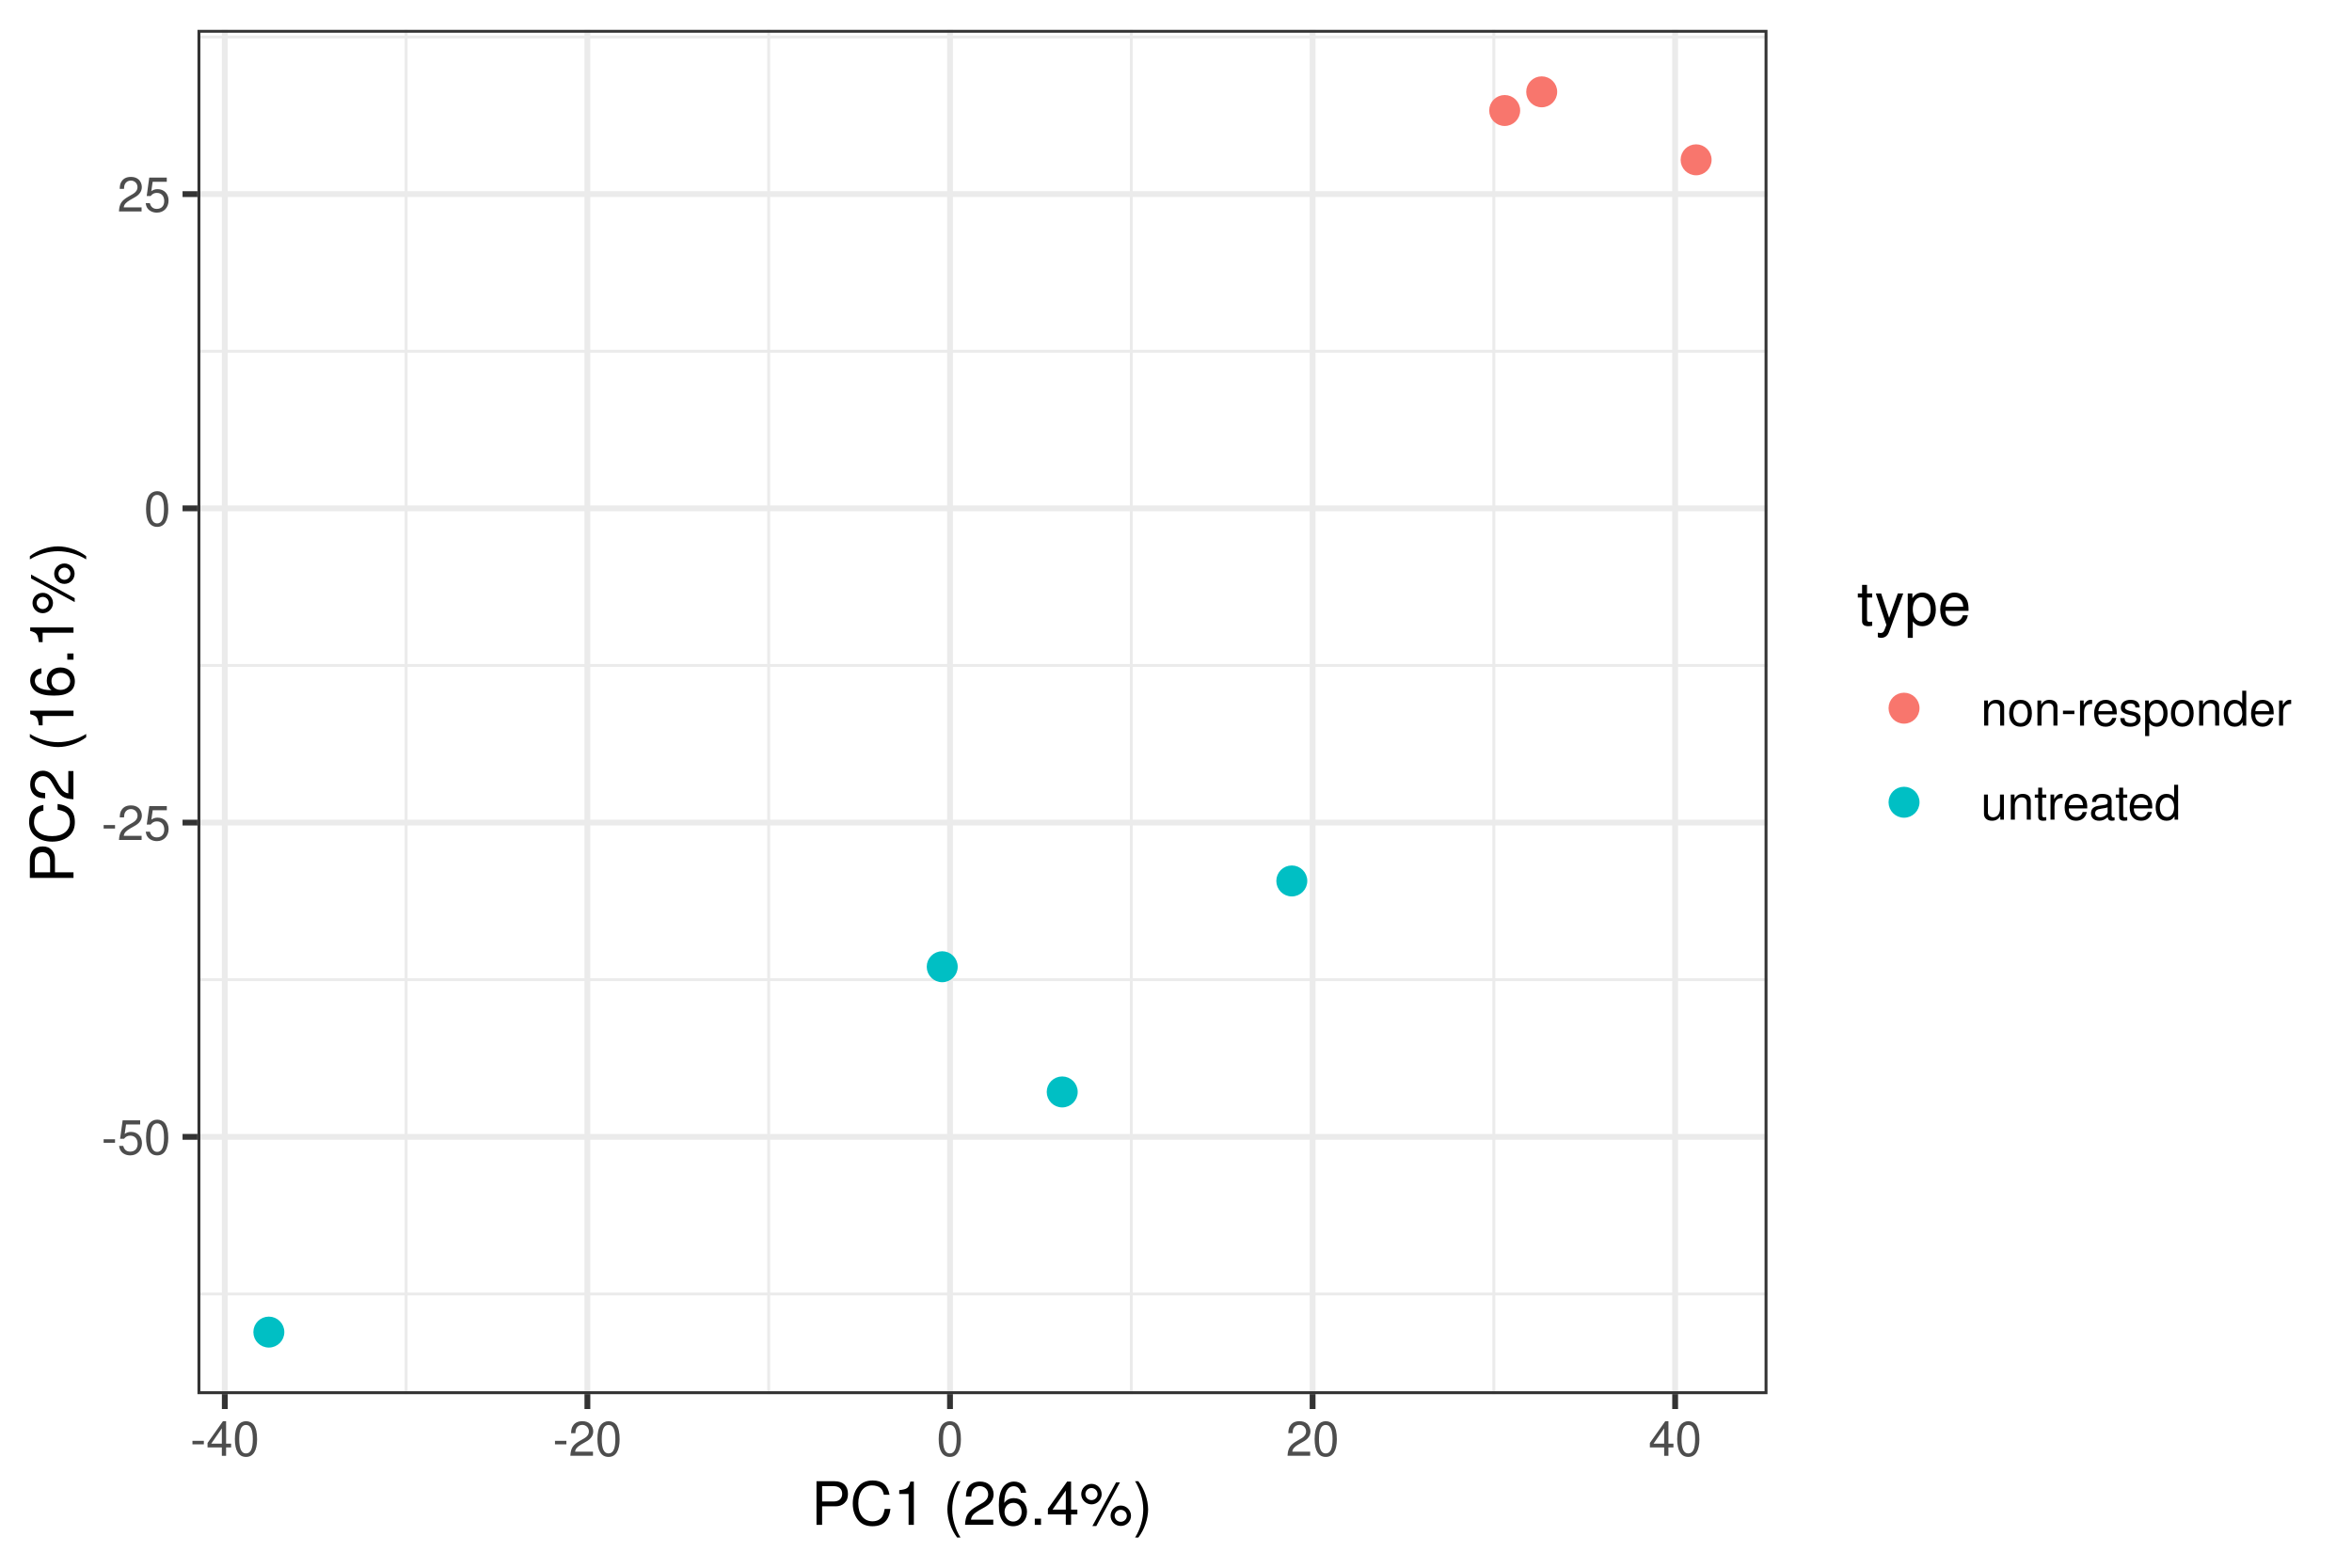
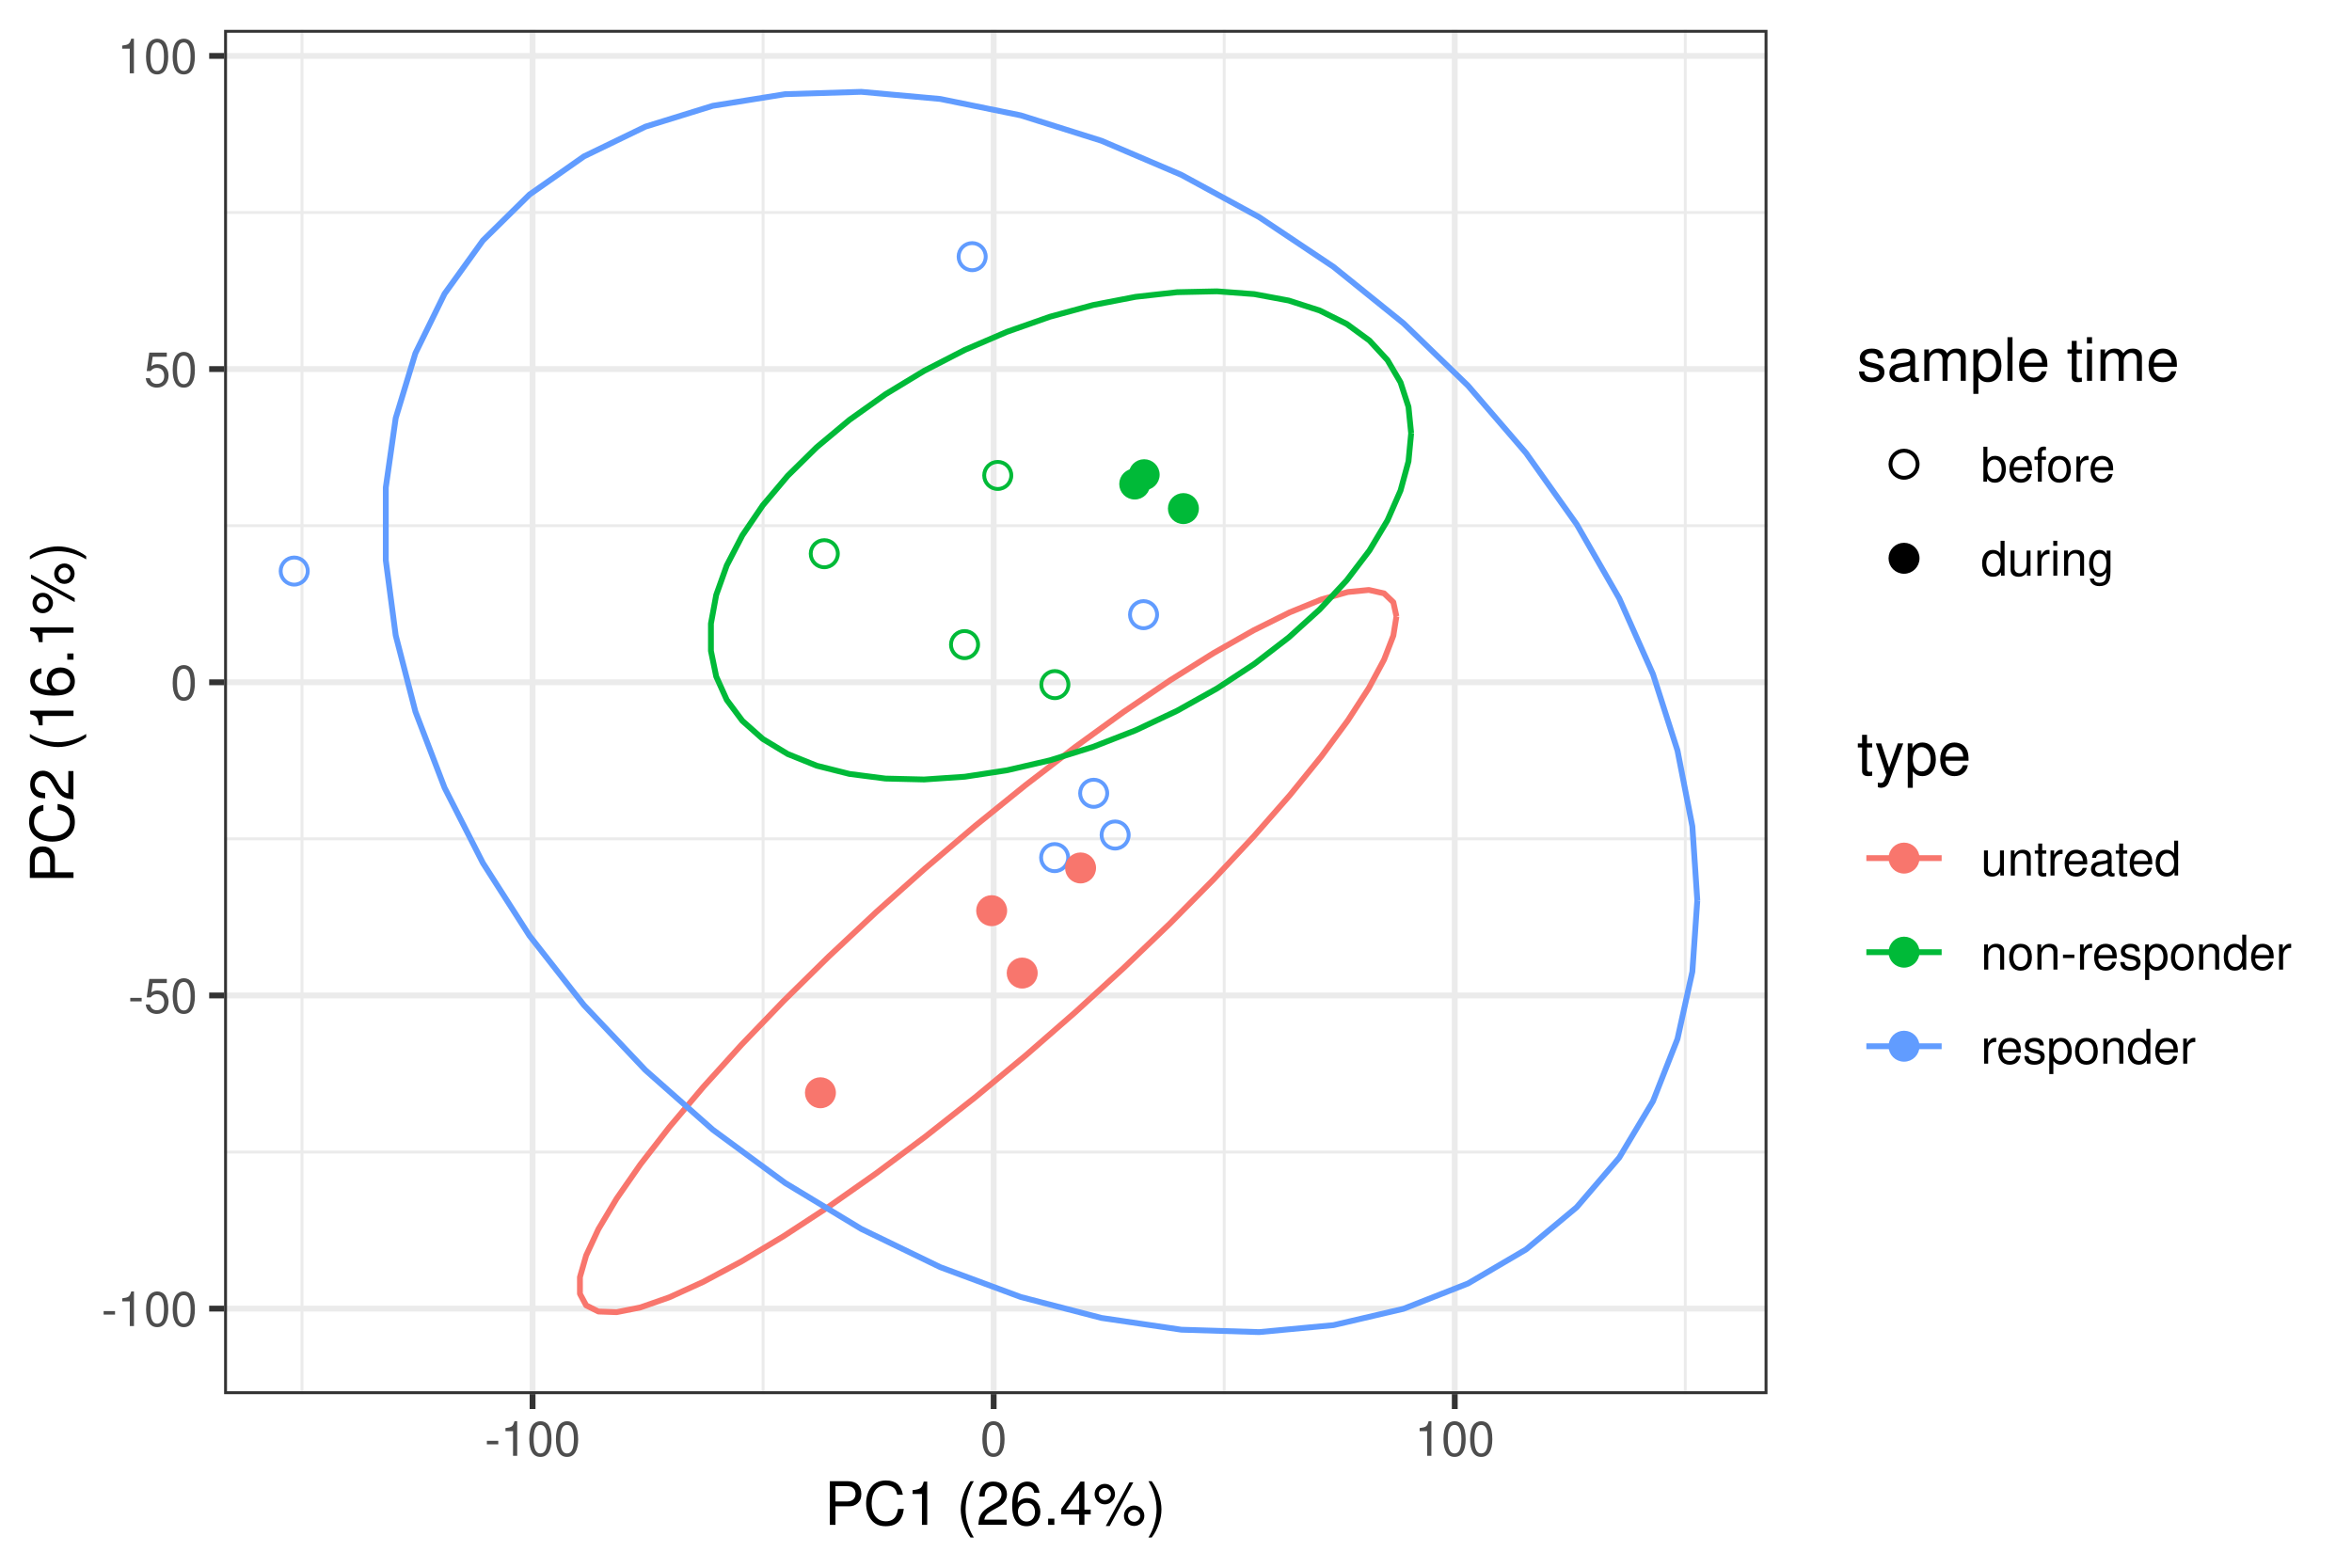
<svg xmlns="http://www.w3.org/2000/svg" viewBox="0 0 432.00 288.00">
  <defs>
    <style type="text/css">
    line, polyline, polygon, path, rect, circle {
      fill: none;
      stroke: #000000;
      stroke-linecap: round;
      stroke-linejoin: round;
      stroke-miterlimit: 10.00;
    }
  </style>
  </defs>
  <rect width="100%" height="100%" style="stroke: none; fill: #FFFFFF;" />
  <rect x="0" y="0.00" width="432.00" height="288.00" style="stroke-width: 1.07; stroke: #FFFFFF; fill: #FFFFFF;" />
  <defs>
-     <clipPath id="cpMzYuMjd8MzI0LjY0fDI1Ni4xMXw1LjQ4">
-       <rect x="36.27" y="5.48" width="288.37" height="250.64" />
+     <clipPath id="cpNDEuMTZ8MzI0LjY0fDI1Ni4xMXw1LjQ4">
+       <rect x="41.16" y="5.48" width="283.48" height="250.64" />
    </clipPath>
  </defs>
-   <rect x="36.27" y="5.48" width="288.37" height="250.64" style="stroke-width: 1.07; stroke: none; fill: #FFFFFF;" clip-path="url(#cpMzYuMjd8MzI0LjY0fDI1Ni4xMXw1LjQ4)" />
-   <polyline points="36.27,237.71 324.64,237.71 " style="stroke-width: 0.53; stroke: #EBEBEB; stroke-linecap: butt;" clip-path="url(#cpMzYuMjd8MzI0LjY0fDI1Ni4xMXw1LjQ4)" />
-   <polyline points="36.27,179.98 324.64,179.98 " style="stroke-width: 0.53; stroke: #EBEBEB; stroke-linecap: butt;" clip-path="url(#cpMzYuMjd8MzI0LjY0fDI1Ni4xMXw1LjQ4)" />
-   <polyline points="36.27,122.25 324.64,122.25 " style="stroke-width: 0.53; stroke: #EBEBEB; stroke-linecap: butt;" clip-path="url(#cpMzYuMjd8MzI0LjY0fDI1Ni4xMXw1LjQ4)" />
-   <polyline points="36.27,64.52 324.64,64.52 " style="stroke-width: 0.53; stroke: #EBEBEB; stroke-linecap: butt;" clip-path="url(#cpMzYuMjd8MzI0LjY0fDI1Ni4xMXw1LjQ4)" />
-   <polyline points="36.27,6.80 324.64,6.80 " style="stroke-width: 0.53; stroke: #EBEBEB; stroke-linecap: butt;" clip-path="url(#cpMzYuMjd8MzI0LjY0fDI1Ni4xMXw1LjQ4)" />
-   <polyline points="74.59,256.11 74.59,5.48 " style="stroke-width: 0.53; stroke: #EBEBEB; stroke-linecap: butt;" clip-path="url(#cpMzYuMjd8MzI0LjY0fDI1Ni4xMXw1LjQ4)" />
-   <polyline points="141.19,256.11 141.19,5.48 " style="stroke-width: 0.53; stroke: #EBEBEB; stroke-linecap: butt;" clip-path="url(#cpMzYuMjd8MzI0LjY0fDI1Ni4xMXw1LjQ4)" />
-   <polyline points="207.79,256.11 207.79,5.48 " style="stroke-width: 0.53; stroke: #EBEBEB; stroke-linecap: butt;" clip-path="url(#cpMzYuMjd8MzI0LjY0fDI1Ni4xMXw1LjQ4)" />
-   <polyline points="274.38,256.11 274.38,5.48 " style="stroke-width: 0.53; stroke: #EBEBEB; stroke-linecap: butt;" clip-path="url(#cpMzYuMjd8MzI0LjY0fDI1Ni4xMXw1LjQ4)" />
-   <polyline points="36.27,208.85 324.64,208.85 " style="stroke-width: 1.07; stroke: #EBEBEB; stroke-linecap: butt;" clip-path="url(#cpMzYuMjd8MzI0LjY0fDI1Ni4xMXw1LjQ4)" />
-   <polyline points="36.27,151.12 324.64,151.12 " style="stroke-width: 1.07; stroke: #EBEBEB; stroke-linecap: butt;" clip-path="url(#cpMzYuMjd8MzI0LjY0fDI1Ni4xMXw1LjQ4)" />
-   <polyline points="36.27,93.39 324.64,93.39 " style="stroke-width: 1.07; stroke: #EBEBEB; stroke-linecap: butt;" clip-path="url(#cpMzYuMjd8MzI0LjY0fDI1Ni4xMXw1LjQ4)" />
-   <polyline points="36.27,35.66 324.64,35.66 " style="stroke-width: 1.07; stroke: #EBEBEB; stroke-linecap: butt;" clip-path="url(#cpMzYuMjd8MzI0LjY0fDI1Ni4xMXw1LjQ4)" />
-   <polyline points="41.29,256.11 41.29,5.48 " style="stroke-width: 1.07; stroke: #EBEBEB; stroke-linecap: butt;" clip-path="url(#cpMzYuMjd8MzI0LjY0fDI1Ni4xMXw1LjQ4)" />
-   <polyline points="107.89,256.11 107.89,5.48 " style="stroke-width: 1.07; stroke: #EBEBEB; stroke-linecap: butt;" clip-path="url(#cpMzYuMjd8MzI0LjY0fDI1Ni4xMXw1LjQ4)" />
-   <polyline points="174.49,256.11 174.49,5.48 " style="stroke-width: 1.07; stroke: #EBEBEB; stroke-linecap: butt;" clip-path="url(#cpMzYuMjd8MzI0LjY0fDI1Ni4xMXw1LjQ4)" />
-   <polyline points="241.09,256.11 241.09,5.48 " style="stroke-width: 1.07; stroke: #EBEBEB; stroke-linecap: butt;" clip-path="url(#cpMzYuMjd8MzI0LjY0fDI1Ni4xMXw1LjQ4)" />
-   <polyline points="307.68,256.11 307.68,5.48 " style="stroke-width: 1.07; stroke: #EBEBEB; stroke-linecap: butt;" clip-path="url(#cpMzYuMjd8MzI0LjY0fDI1Ni4xMXw1LjQ4)" />
-   <circle cx="311.53" cy="29.36" r="2.49" style="stroke-width: 0.71; stroke: #F8766D; fill: #F8766D;" clip-path="url(#cpMzYuMjd8MzI0LjY0fDI1Ni4xMXw1LjQ4)" />
-   <circle cx="195.10" cy="200.60" r="2.49" style="stroke-width: 0.71; stroke: #00BFC4; fill: #00BFC4;" clip-path="url(#cpMzYuMjd8MzI0LjY0fDI1Ni4xMXw1LjQ4)" />
-   <circle cx="237.27" cy="161.84" r="2.49" style="stroke-width: 0.71; stroke: #00BFC4; fill: #00BFC4;" clip-path="url(#cpMzYuMjd8MzI0LjY0fDI1Ni4xMXw1LjQ4)" />
-   <circle cx="283.17" cy="16.87" r="2.49" style="stroke-width: 0.71; stroke: #F8766D; fill: #F8766D;" clip-path="url(#cpMzYuMjd8MzI0LjY0fDI1Ni4xMXw1LjQ4)" />
-   <circle cx="276.37" cy="20.30" r="2.49" style="stroke-width: 0.71; stroke: #F8766D; fill: #F8766D;" clip-path="url(#cpMzYuMjd8MzI0LjY0fDI1Ni4xMXw1LjQ4)" />
-   <circle cx="173.06" cy="177.60" r="2.49" style="stroke-width: 0.71; stroke: #00BFC4; fill: #00BFC4;" clip-path="url(#cpMzYuMjd8MzI0LjY0fDI1Ni4xMXw1LjQ4)" />
-   <circle cx="49.38" cy="244.72" r="2.49" style="stroke-width: 0.71; stroke: #00BFC4; fill: #00BFC4;" clip-path="url(#cpMzYuMjd8MzI0LjY0fDI1Ni4xMXw1LjQ4)" />
-   <rect x="36.27" y="5.48" width="288.37" height="250.64" style="stroke-width: 1.07; stroke: #333333;" clip-path="url(#cpMzYuMjd8MzI0LjY0fDI1Ni4xMXw1LjQ4)" />
+   <rect x="41.16" y="5.48" width="283.48" height="250.64" style="stroke-width: 1.07; stroke: none; fill: #FFFFFF;" clip-path="url(#cpNDEuMTZ8MzI0LjY0fDI1Ni4xMXw1LjQ4)" />
+   <polyline points="41.16,211.64 324.64,211.64 " style="stroke-width: 0.53; stroke: #EBEBEB; stroke-linecap: butt;" clip-path="url(#cpNDEuMTZ8MzI0LjY0fDI1Ni4xMXw1LjQ4)" />
+   <polyline points="41.16,154.10 324.64,154.10 " style="stroke-width: 0.53; stroke: #EBEBEB; stroke-linecap: butt;" clip-path="url(#cpNDEuMTZ8MzI0LjY0fDI1Ni4xMXw1LjQ4)" />
+   <polyline points="41.16,96.57 324.64,96.57 " style="stroke-width: 0.53; stroke: #EBEBEB; stroke-linecap: butt;" clip-path="url(#cpNDEuMTZ8MzI0LjY0fDI1Ni4xMXw1LjQ4)" />
+   <polyline points="41.16,39.04 324.64,39.04 " style="stroke-width: 0.53; stroke: #EBEBEB; stroke-linecap: butt;" clip-path="url(#cpNDEuMTZ8MzI0LjY0fDI1Ni4xMXw1LjQ4)" />
+   <polyline points="55.47,256.11 55.47,5.48 " style="stroke-width: 0.53; stroke: #EBEBEB; stroke-linecap: butt;" clip-path="url(#cpNDEuMTZ8MzI0LjY0fDI1Ni4xMXw1LjQ4)" />
+   <polyline points="140.16,256.11 140.16,5.48 " style="stroke-width: 0.53; stroke: #EBEBEB; stroke-linecap: butt;" clip-path="url(#cpNDEuMTZ8MzI0LjY0fDI1Ni4xMXw1LjQ4)" />
+   <polyline points="224.85,256.11 224.85,5.48 " style="stroke-width: 0.53; stroke: #EBEBEB; stroke-linecap: butt;" clip-path="url(#cpNDEuMTZ8MzI0LjY0fDI1Ni4xMXw1LjQ4)" />
+   <polyline points="309.54,256.11 309.54,5.48 " style="stroke-width: 0.53; stroke: #EBEBEB; stroke-linecap: butt;" clip-path="url(#cpNDEuMTZ8MzI0LjY0fDI1Ni4xMXw1LjQ4)" />
+   <polyline points="41.16,240.41 324.64,240.41 " style="stroke-width: 1.07; stroke: #EBEBEB; stroke-linecap: butt;" clip-path="url(#cpNDEuMTZ8MzI0LjY0fDI1Ni4xMXw1LjQ4)" />
+   <polyline points="41.16,182.87 324.64,182.87 " style="stroke-width: 1.07; stroke: #EBEBEB; stroke-linecap: butt;" clip-path="url(#cpNDEuMTZ8MzI0LjY0fDI1Ni4xMXw1LjQ4)" />
+   <polyline points="41.16,125.34 324.64,125.34 " style="stroke-width: 1.07; stroke: #EBEBEB; stroke-linecap: butt;" clip-path="url(#cpNDEuMTZ8MzI0LjY0fDI1Ni4xMXw1LjQ4)" />
+   <polyline points="41.16,67.80 324.64,67.80 " style="stroke-width: 1.07; stroke: #EBEBEB; stroke-linecap: butt;" clip-path="url(#cpNDEuMTZ8MzI0LjY0fDI1Ni4xMXw1LjQ4)" />
+   <polyline points="41.16,10.27 324.64,10.27 " style="stroke-width: 1.07; stroke: #EBEBEB; stroke-linecap: butt;" clip-path="url(#cpNDEuMTZ8MzI0LjY0fDI1Ni4xMXw1LjQ4)" />
+   <polyline points="97.82,256.11 97.82,5.48 " style="stroke-width: 1.07; stroke: #EBEBEB; stroke-linecap: butt;" clip-path="url(#cpNDEuMTZ8MzI0LjY0fDI1Ni4xMXw1LjQ4)" />
+   <polyline points="182.51,256.11 182.51,5.48 " style="stroke-width: 1.07; stroke: #EBEBEB; stroke-linecap: butt;" clip-path="url(#cpNDEuMTZ8MzI0LjY0fDI1Ni4xMXw1LjQ4)" />
+   <polyline points="267.20,256.11 267.20,5.48 " style="stroke-width: 1.07; stroke: #EBEBEB; stroke-linecap: butt;" clip-path="url(#cpNDEuMTZ8MzI0LjY0fDI1Ni4xMXw1LjQ4)" />
+   <circle cx="177.16" cy="118.42" r="2.49" style="stroke-width: 0.71; stroke: #00BA38;" clip-path="url(#cpNDEuMTZ8MzI0LjY0fDI1Ni4xMXw1LjQ4)" />
+   <circle cx="193.75" cy="125.77" r="2.49" style="stroke-width: 0.71; stroke: #00BA38;" clip-path="url(#cpNDEuMTZ8MzI0LjY0fDI1Ni4xMXw1LjQ4)" />
+   <circle cx="183.26" cy="87.34" r="2.49" style="stroke-width: 0.71; stroke: #00BA38;" clip-path="url(#cpNDEuMTZ8MzI0LjY0fDI1Ni4xMXw1LjQ4)" />
+   <circle cx="217.36" cy="93.43" r="2.49" style="stroke-width: 0.71; stroke: #00BA38; fill: #00BA38;" clip-path="url(#cpNDEuMTZ8MzI0LjY0fDI1Ni4xMXw1LjQ4)" />
+   <circle cx="193.71" cy="157.55" r="2.49" style="stroke-width: 0.71; stroke: #619CFF;" clip-path="url(#cpNDEuMTZ8MzI0LjY0fDI1Ni4xMXw1LjQ4)" />
+   <circle cx="178.56" cy="47.15" r="2.49" style="stroke-width: 0.71; stroke: #619CFF;" clip-path="url(#cpNDEuMTZ8MzI0LjY0fDI1Ni4xMXw1LjQ4)" />
+   <circle cx="204.82" cy="153.40" r="2.49" style="stroke-width: 0.71; stroke: #619CFF;" clip-path="url(#cpNDEuMTZ8MzI0LjY0fDI1Ni4xMXw1LjQ4)" />
+   <circle cx="210.04" cy="112.92" r="2.49" style="stroke-width: 0.71; stroke: #619CFF;" clip-path="url(#cpNDEuMTZ8MzI0LjY0fDI1Ni4xMXw1LjQ4)" />
+   <circle cx="187.75" cy="178.76" r="2.49" style="stroke-width: 0.71; stroke: #F8766D; fill: #F8766D;" clip-path="url(#cpNDEuMTZ8MzI0LjY0fDI1Ni4xMXw1LjQ4)" />
+   <circle cx="198.47" cy="159.45" r="2.49" style="stroke-width: 0.71; stroke: #F8766D; fill: #F8766D;" clip-path="url(#cpNDEuMTZ8MzI0LjY0fDI1Ni4xMXw1LjQ4)" />
+   <circle cx="200.88" cy="145.73" r="2.49" style="stroke-width: 0.71; stroke: #619CFF;" clip-path="url(#cpNDEuMTZ8MzI0LjY0fDI1Ni4xMXw1LjQ4)" />
+   <circle cx="54.04" cy="104.91" r="2.49" style="stroke-width: 0.71; stroke: #619CFF;" clip-path="url(#cpNDEuMTZ8MzI0LjY0fDI1Ni4xMXw1LjQ4)" />
+   <circle cx="151.40" cy="101.72" r="2.49" style="stroke-width: 0.71; stroke: #00BA38;" clip-path="url(#cpNDEuMTZ8MzI0LjY0fDI1Ni4xMXw1LjQ4)" />
+   <circle cx="210.15" cy="87.21" r="2.49" style="stroke-width: 0.71; stroke: #00BA38; fill: #00BA38;" clip-path="url(#cpNDEuMTZ8MzI0LjY0fDI1Ni4xMXw1LjQ4)" />
+   <circle cx="208.42" cy="88.92" r="2.49" style="stroke-width: 0.71; stroke: #00BA38; fill: #00BA38;" clip-path="url(#cpNDEuMTZ8MzI0LjY0fDI1Ni4xMXw1LjQ4)" />
+   <circle cx="182.14" cy="167.30" r="2.49" style="stroke-width: 0.71; stroke: #F8766D; fill: #F8766D;" clip-path="url(#cpNDEuMTZ8MzI0LjY0fDI1Ni4xMXw1LjQ4)" />
+   <circle cx="150.69" cy="200.75" r="2.49" style="stroke-width: 0.71; stroke: #F8766D; fill: #F8766D;" clip-path="url(#cpNDEuMTZ8MzI0LjY0fDI1Ni4xMXw1LjQ4)" />
+   <polyline points="256.49,113.24 255.92,110.64 254.22,109.01 251.42,108.38 247.56,108.76 242.69,110.13 236.90,112.49 230.27,115.79 222.89,119.98 214.89,125.00 206.38,130.78 197.49,137.23 188.36,144.24 179.12,151.71 169.92,159.54 160.89,167.60 152.18,175.76 143.91,183.91 136.20,191.92 129.19,199.67 122.96,207.04 117.62,213.92 113.25,220.21 109.91,225.81 107.66,230.64 106.52,234.62 106.52,237.69 107.66,239.81 109.91,240.94 113.25,241.06 117.62,240.19 122.96,238.32 129.19,235.48 136.20,231.73 143.91,227.11 152.18,221.70 160.89,215.58 169.92,208.84 179.12,201.58 188.36,193.92 197.49,185.96 206.38,177.83 214.89,169.66 222.89,161.57 230.27,153.67 236.90,146.10 242.69,138.96 247.56,132.36 251.42,126.40 254.22,121.18 255.92,116.77 256.49,113.24 " style="stroke-width: 1.07; stroke: #F8766D; stroke-linecap: butt;" clip-path="url(#cpNDEuMTZ8MzI0LjY0fDI1Ni4xMXw1LjQ4)" />
+   <polyline points="259.19,79.61 258.70,74.74 257.24,70.24 254.84,66.15 251.53,62.56 247.36,59.51 242.39,57.04 236.70,55.21 230.37,54.03 223.51,53.52 216.21,53.68 208.59,54.53 200.76,56.04 192.84,58.19 184.95,60.96 177.21,64.28 169.73,68.13 162.64,72.43 156.03,77.13 150.02,82.15 144.68,87.41 140.10,92.84 136.35,98.35 133.49,103.87 131.55,109.30 130.58,114.56 130.58,119.58 131.55,124.28 133.49,128.58 136.35,132.42 140.10,135.75 144.68,138.52 150.02,140.67 156.03,142.18 162.64,143.03 169.73,143.20 177.21,142.69 184.95,141.51 192.84,139.68 200.76,137.21 208.59,134.16 216.21,130.57 223.51,126.49 230.37,121.98 236.70,117.11 242.39,111.96 247.36,106.61 251.53,101.13 254.84,95.60 257.24,90.12 258.70,84.76 259.19,79.61 " style="stroke-width: 1.07; stroke: #00BA38; stroke-linecap: butt;" clip-path="url(#cpNDEuMTZ8MzI0LjY0fDI1Ni4xMXw1LjQ4)" />
+   <polyline points="311.75,165.41 310.84,151.81 308.11,137.88 303.61,123.85 297.41,109.92 289.59,96.31 280.29,83.22 269.63,70.85 257.78,59.39 244.93,49.02 231.26,39.88 216.98,32.12 202.31,25.86 187.48,21.19 172.70,18.18 158.20,16.87 144.20,17.30 130.91,19.44 118.54,23.27 107.26,28.73 97.26,35.74 88.69,44.19 81.66,53.96 76.30,64.89 72.68,76.81 70.86,89.56 70.86,102.93 72.68,116.72 76.30,130.73 81.66,144.73 88.69,158.53 97.26,171.91 107.26,184.66 118.54,196.59 130.91,207.53 144.20,217.31 158.20,225.77 172.70,232.79 187.48,238.27 202.31,242.12 216.98,244.28 231.26,244.72 244.93,243.44 257.78,240.44 269.63,235.79 280.29,229.54 289.59,221.79 297.41,212.67 303.61,202.30 308.11,190.86 310.84,178.50 311.75,165.41 " style="stroke-width: 1.07; stroke: #619CFF; stroke-linecap: butt;" clip-path="url(#cpNDEuMTZ8MzI0LjY0fDI1Ni4xMXw1LjQ4)" />
+   <rect x="41.16" y="5.48" width="283.48" height="250.64" style="stroke-width: 1.07; stroke: #333333;" clip-path="url(#cpNDEuMTZ8MzI0LjY0fDI1Ni4xMXw1LjQ4)" />
  <defs>
    <clipPath id="cpMC4wMHw0MzIuMDB8Mjg4LjAwfDAuMDA=">
      <rect x="0.00" y="0.00" width="432.00" height="288.00" />
    </clipPath>
  </defs>
  <g clip-path="url(#cpMC4wMHw0MzIuMDB8Mjg4LjAwfDAuMDA=)">
-     <text x="18.63" y="212.05" style="font-size: 8.80px; fill: #4D4D4D; font-family: Nimbus Sans L;" textLength="12.71px" lengthAdjust="spacingAndGlyphs">-50</text>
+     <text x="18.63" y="243.61" style="font-size: 8.80px; fill: #4D4D4D; font-family: Nimbus Sans L;" textLength="17.60px" lengthAdjust="spacingAndGlyphs">-100</text>
  </g>
  <g clip-path="url(#cpMC4wMHw0MzIuMDB8Mjg4LjAwfDAuMDA=)">
-     <text x="18.63" y="154.32" style="font-size: 8.80px; fill: #4D4D4D; font-family: Nimbus Sans L;" textLength="12.71px" lengthAdjust="spacingAndGlyphs">-25</text>
+     <text x="23.52" y="186.07" style="font-size: 8.80px; fill: #4D4D4D; font-family: Nimbus Sans L;" textLength="12.71px" lengthAdjust="spacingAndGlyphs">-50</text>
  </g>
  <g clip-path="url(#cpMC4wMHw0MzIuMDB8Mjg4LjAwfDAuMDA=)">
-     <text x="26.45" y="96.59" style="font-size: 8.80px; fill: #4D4D4D; font-family: Nimbus Sans L;" textLength="4.89px" lengthAdjust="spacingAndGlyphs">0</text>
+     <text x="31.34" y="128.54" style="font-size: 8.80px; fill: #4D4D4D; font-family: Nimbus Sans L;" textLength="4.89px" lengthAdjust="spacingAndGlyphs">0</text>
  </g>
  <g clip-path="url(#cpMC4wMHw0MzIuMDB8Mjg4LjAwfDAuMDA=)">
-     <text x="21.55" y="38.86" style="font-size: 8.80px; fill: #4D4D4D; font-family: Nimbus Sans L;" textLength="9.78px" lengthAdjust="spacingAndGlyphs">25</text>
-   </g>
-   <polyline points="33.53,208.85 36.27,208.85 " style="stroke-width: 1.07; stroke: #333333; stroke-linecap: butt;" clip-path="url(#cpMC4wMHw0MzIuMDB8Mjg4LjAwfDAuMDA=)" />
-   <polyline points="33.53,151.12 36.27,151.12 " style="stroke-width: 1.07; stroke: #333333; stroke-linecap: butt;" clip-path="url(#cpMC4wMHw0MzIuMDB8Mjg4LjAwfDAuMDA=)" />
-   <polyline points="33.53,93.39 36.27,93.39 " style="stroke-width: 1.07; stroke: #333333; stroke-linecap: butt;" clip-path="url(#cpMC4wMHw0MzIuMDB8Mjg4LjAwfDAuMDA=)" />
-   <polyline points="33.53,35.66 36.27,35.66 " style="stroke-width: 1.07; stroke: #333333; stroke-linecap: butt;" clip-path="url(#cpMC4wMHw0MzIuMDB8Mjg4LjAwfDAuMDA=)" />
-   <polyline points="41.29,258.85 41.29,256.11 " style="stroke-width: 1.07; stroke: #333333; stroke-linecap: butt;" clip-path="url(#cpMC4wMHw0MzIuMDB8Mjg4LjAwfDAuMDA=)" />
-   <polyline points="107.89,258.85 107.89,256.11 " style="stroke-width: 1.07; stroke: #333333; stroke-linecap: butt;" clip-path="url(#cpMC4wMHw0MzIuMDB8Mjg4LjAwfDAuMDA=)" />
-   <polyline points="174.49,258.85 174.49,256.11 " style="stroke-width: 1.07; stroke: #333333; stroke-linecap: butt;" clip-path="url(#cpMC4wMHw0MzIuMDB8Mjg4LjAwfDAuMDA=)" />
-   <polyline points="241.09,258.85 241.09,256.11 " style="stroke-width: 1.07; stroke: #333333; stroke-linecap: butt;" clip-path="url(#cpMC4wMHw0MzIuMDB8Mjg4LjAwfDAuMDA=)" />
-   <polyline points="307.68,258.85 307.68,256.11 " style="stroke-width: 1.07; stroke: #333333; stroke-linecap: butt;" clip-path="url(#cpMC4wMHw0MzIuMDB8Mjg4LjAwfDAuMDA=)" />
-   <g clip-path="url(#cpMC4wMHw0MzIuMDB8Mjg4LjAwfDAuMDA=)">
-     <text x="34.94" y="267.45" style="font-size: 8.80px; fill: #4D4D4D; font-family: Nimbus Sans L;" textLength="12.71px" lengthAdjust="spacingAndGlyphs">-40</text>
+     <text x="26.45" y="71.01" style="font-size: 8.80px; fill: #4D4D4D; font-family: Nimbus Sans L;" textLength="9.78px" lengthAdjust="spacingAndGlyphs">50</text>
  </g>
  <g clip-path="url(#cpMC4wMHw0MzIuMDB8Mjg4LjAwfDAuMDA=)">
-     <text x="101.53" y="267.45" style="font-size: 8.80px; fill: #4D4D4D; font-family: Nimbus Sans L;" textLength="12.71px" lengthAdjust="spacingAndGlyphs">-20</text>
+     <text x="21.55" y="13.47" style="font-size: 8.80px; fill: #4D4D4D; font-family: Nimbus Sans L;" textLength="14.67px" lengthAdjust="spacingAndGlyphs">100</text>
+   </g>
+   <polyline points="38.42,240.41 41.16,240.41 " style="stroke-width: 1.07; stroke: #333333; stroke-linecap: butt;" clip-path="url(#cpMC4wMHw0MzIuMDB8Mjg4LjAwfDAuMDA=)" />
+   <polyline points="38.42,182.87 41.16,182.87 " style="stroke-width: 1.07; stroke: #333333; stroke-linecap: butt;" clip-path="url(#cpMC4wMHw0MzIuMDB8Mjg4LjAwfDAuMDA=)" />
+   <polyline points="38.42,125.34 41.16,125.34 " style="stroke-width: 1.07; stroke: #333333; stroke-linecap: butt;" clip-path="url(#cpMC4wMHw0MzIuMDB8Mjg4LjAwfDAuMDA=)" />
+   <polyline points="38.42,67.80 41.16,67.80 " style="stroke-width: 1.07; stroke: #333333; stroke-linecap: butt;" clip-path="url(#cpMC4wMHw0MzIuMDB8Mjg4LjAwfDAuMDA=)" />
+   <polyline points="38.42,10.27 41.16,10.27 " style="stroke-width: 1.07; stroke: #333333; stroke-linecap: butt;" clip-path="url(#cpMC4wMHw0MzIuMDB8Mjg4LjAwfDAuMDA=)" />
+   <polyline points="97.82,258.85 97.82,256.11 " style="stroke-width: 1.07; stroke: #333333; stroke-linecap: butt;" clip-path="url(#cpMC4wMHw0MzIuMDB8Mjg4LjAwfDAuMDA=)" />
+   <polyline points="182.51,258.85 182.51,256.11 " style="stroke-width: 1.07; stroke: #333333; stroke-linecap: butt;" clip-path="url(#cpMC4wMHw0MzIuMDB8Mjg4LjAwfDAuMDA=)" />
+   <polyline points="267.20,258.85 267.20,256.11 " style="stroke-width: 1.07; stroke: #333333; stroke-linecap: butt;" clip-path="url(#cpMC4wMHw0MzIuMDB8Mjg4LjAwfDAuMDA=)" />
+   <g clip-path="url(#cpMC4wMHw0MzIuMDB8Mjg4LjAwfDAuMDA=)">
+     <text x="89.02" y="267.45" style="font-size: 8.80px; fill: #4D4D4D; font-family: Nimbus Sans L;" textLength="17.60px" lengthAdjust="spacingAndGlyphs">-100</text>
  </g>
  <g clip-path="url(#cpMC4wMHw0MzIuMDB8Mjg4LjAwfDAuMDA=)">
-     <text x="172.04" y="267.45" style="font-size: 8.80px; fill: #4D4D4D; font-family: Nimbus Sans L;" textLength="4.89px" lengthAdjust="spacingAndGlyphs">0</text>
+     <text x="180.06" y="267.45" style="font-size: 8.80px; fill: #4D4D4D; font-family: Nimbus Sans L;" textLength="4.89px" lengthAdjust="spacingAndGlyphs">0</text>
  </g>
  <g clip-path="url(#cpMC4wMHw0MzIuMDB8Mjg4LjAwfDAuMDA=)">
-     <text x="236.19" y="267.45" style="font-size: 8.80px; fill: #4D4D4D; font-family: Nimbus Sans L;" textLength="9.78px" lengthAdjust="spacingAndGlyphs">20</text>
+     <text x="259.86" y="267.45" style="font-size: 8.80px; fill: #4D4D4D; font-family: Nimbus Sans L;" textLength="14.67px" lengthAdjust="spacingAndGlyphs">100</text>
  </g>
  <g clip-path="url(#cpMC4wMHw0MzIuMDB8Mjg4LjAwfDAuMDA=)">
-     <text x="302.79" y="267.45" style="font-size: 8.80px; fill: #4D4D4D; font-family: Nimbus Sans L;" textLength="9.78px" lengthAdjust="spacingAndGlyphs">40</text>
-   </g>
-   <g clip-path="url(#cpMC4wMHw0MzIuMDB8Mjg4LjAwfDAuMDA=)">
-     <text x="148.97" y="280.13" style="font-size: 11.00px; font-family: Nimbus Sans L;" textLength="62.96px" lengthAdjust="spacingAndGlyphs">PC1 (26.4%)</text>
+     <text x="151.42" y="280.13" style="font-size: 11.00px; font-family: Nimbus Sans L;" textLength="62.96px" lengthAdjust="spacingAndGlyphs">PC1 (26.4%)</text>
  </g>
  <g clip-path="url(#cpMC4wMHw0MzIuMDB8Mjg4LjAwfDAuMDA=)">
    <text transform="translate(13.50,162.28) rotate(-90)" style="font-size: 11.00px; font-family: Nimbus Sans L;" textLength="62.96px" lengthAdjust="spacingAndGlyphs">PC2 (16.1%)</text>
  </g>
-   <rect x="335.60" y="100.09" width="90.92" height="61.40" style="stroke-width: 1.07; stroke: none; fill: #FFFFFF;" clip-path="url(#cpMC4wMHw0MzIuMDB8Mjg4LjAwfDAuMDA=)" />
+   <rect x="335.60" y="55.27" width="70.25" height="61.40" style="stroke-width: 1.07; stroke: none; fill: #FFFFFF;" clip-path="url(#cpMC4wMHw0MzIuMDB8Mjg4LjAwfDAuMDA=)" />
  <g clip-path="url(#cpMC4wMHw0MzIuMDB8Mjg4LjAwfDAuMDA=)">
-     <text x="341.08" y="114.79" style="font-size: 11.00px; font-family: Nimbus Sans L;" textLength="20.79px" lengthAdjust="spacingAndGlyphs">type</text>
+     <text x="341.08" y="69.96" style="font-size: 11.00px; font-family: Nimbus Sans L;" textLength="59.29px" lengthAdjust="spacingAndGlyphs">sample time</text>
  </g>
-   <rect x="341.08" y="121.46" width="17.28" height="17.28" style="stroke-width: 1.07; stroke: none; fill: #FFFFFF;" clip-path="url(#cpMC4wMHw0MzIuMDB8Mjg4LjAwfDAuMDA=)" />
-   <circle cx="349.72" cy="130.10" r="2.49" style="stroke-width: 0.71; stroke: #F8766D; fill: #F8766D;" clip-path="url(#cpMC4wMHw0MzIuMDB8Mjg4LjAwfDAuMDA=)" />
-   <rect x="341.08" y="138.74" width="17.28" height="17.28" style="stroke-width: 1.07; stroke: none; fill: #FFFFFF;" clip-path="url(#cpMC4wMHw0MzIuMDB8Mjg4LjAwfDAuMDA=)" />
-   <circle cx="349.72" cy="147.38" r="2.49" style="stroke-width: 0.71; stroke: #00BFC4; fill: #00BFC4;" clip-path="url(#cpMC4wMHw0MzIuMDB8Mjg4LjAwfDAuMDA=)" />
+   <rect x="341.08" y="76.64" width="17.28" height="17.28" style="stroke-width: 1.07; stroke: none; fill: #FFFFFF;" clip-path="url(#cpMC4wMHw0MzIuMDB8Mjg4LjAwfDAuMDA=)" />
+   <circle cx="349.72" cy="85.28" r="2.49" style="stroke-width: 0.71;" clip-path="url(#cpMC4wMHw0MzIuMDB8Mjg4LjAwfDAuMDA=)" />
+   <rect x="341.08" y="93.92" width="17.28" height="17.28" style="stroke-width: 1.07; stroke: none; fill: #FFFFFF;" clip-path="url(#cpMC4wMHw0MzIuMDB8Mjg4LjAwfDAuMDA=)" />
+   <circle cx="349.72" cy="102.56" r="2.49" style="stroke-width: 0.71; fill: #000000;" clip-path="url(#cpMC4wMHw0MzIuMDB8Mjg4LjAwfDAuMDA=)" />
  <g clip-path="url(#cpMC4wMHw0MzIuMDB8Mjg4LjAwfDAuMDA=)">
-     <text x="363.83" y="133.30" style="font-size: 8.80px; font-family: Nimbus Sans L;" textLength="57.21px" lengthAdjust="spacingAndGlyphs">non-responder</text>
+     <text x="363.83" y="88.48" style="font-size: 8.80px; font-family: Nimbus Sans L;" textLength="24.94px" lengthAdjust="spacingAndGlyphs">before</text>
  </g>
  <g clip-path="url(#cpMC4wMHw0MzIuMDB8Mjg4LjAwfDAuMDA=)">
-     <text x="363.83" y="150.58" style="font-size: 8.80px; font-family: Nimbus Sans L;" textLength="37.17px" lengthAdjust="spacingAndGlyphs">untreated</text>
+     <text x="363.83" y="105.76" style="font-size: 8.80px; font-family: Nimbus Sans L;" textLength="24.45px" lengthAdjust="spacingAndGlyphs">during</text>
+   </g>
+   <rect x="335.60" y="127.64" width="90.92" height="78.68" style="stroke-width: 1.07; stroke: none; fill: #FFFFFF;" clip-path="url(#cpMC4wMHw0MzIuMDB8Mjg4LjAwfDAuMDA=)" />
+   <g clip-path="url(#cpMC4wMHw0MzIuMDB8Mjg4LjAwfDAuMDA=)">
+     <text x="341.08" y="142.33" style="font-size: 11.00px; font-family: Nimbus Sans L;" textLength="20.79px" lengthAdjust="spacingAndGlyphs">type</text>
+   </g>
+   <rect x="341.08" y="149.00" width="17.28" height="17.28" style="stroke-width: 1.07; stroke: none; fill: #FFFFFF;" clip-path="url(#cpMC4wMHw0MzIuMDB8Mjg4LjAwfDAuMDA=)" />
+   <circle cx="349.72" cy="157.64" r="2.49" style="stroke-width: 0.71; stroke: #F8766D; fill: #F8766D;" clip-path="url(#cpMC4wMHw0MzIuMDB8Mjg4LjAwfDAuMDA=)" />
+   <line x1="342.80" y1="157.64" x2="356.63" y2="157.64" style="stroke-width: 1.07; stroke: #F8766D; stroke-linecap: butt;" clip-path="url(#cpMC4wMHw0MzIuMDB8Mjg4LjAwfDAuMDA=)" />
+   <rect x="341.08" y="166.28" width="17.28" height="17.28" style="stroke-width: 1.07; stroke: none; fill: #FFFFFF;" clip-path="url(#cpMC4wMHw0MzIuMDB8Mjg4LjAwfDAuMDA=)" />
+   <circle cx="349.72" cy="174.92" r="2.49" style="stroke-width: 0.71; stroke: #00BA38; fill: #00BA38;" clip-path="url(#cpMC4wMHw0MzIuMDB8Mjg4LjAwfDAuMDA=)" />
+   <line x1="342.80" y1="174.92" x2="356.63" y2="174.92" style="stroke-width: 1.07; stroke: #00BA38; stroke-linecap: butt;" clip-path="url(#cpMC4wMHw0MzIuMDB8Mjg4LjAwfDAuMDA=)" />
+   <rect x="341.08" y="183.56" width="17.28" height="17.28" style="stroke-width: 1.07; stroke: none; fill: #FFFFFF;" clip-path="url(#cpMC4wMHw0MzIuMDB8Mjg4LjAwfDAuMDA=)" />
+   <circle cx="349.72" cy="192.20" r="2.49" style="stroke-width: 0.71; stroke: #619CFF; fill: #619CFF;" clip-path="url(#cpMC4wMHw0MzIuMDB8Mjg4LjAwfDAuMDA=)" />
+   <line x1="342.80" y1="192.20" x2="356.63" y2="192.20" style="stroke-width: 1.07; stroke: #619CFF; stroke-linecap: butt;" clip-path="url(#cpMC4wMHw0MzIuMDB8Mjg4LjAwfDAuMDA=)" />
+   <g clip-path="url(#cpMC4wMHw0MzIuMDB8Mjg4LjAwfDAuMDA=)">
+     <text x="363.83" y="160.84" style="font-size: 8.80px; font-family: Nimbus Sans L;" textLength="37.17px" lengthAdjust="spacingAndGlyphs">untreated</text>
+   </g>
+   <g clip-path="url(#cpMC4wMHw0MzIuMDB8Mjg4LjAwfDAuMDA=)">
+     <text x="363.83" y="178.12" style="font-size: 8.80px; font-family: Nimbus Sans L;" textLength="57.21px" lengthAdjust="spacingAndGlyphs">non-responder</text>
+   </g>
+   <g clip-path="url(#cpMC4wMHw0MzIuMDB8Mjg4LjAwfDAuMDA=)">
+     <text x="363.83" y="195.40" style="font-size: 8.80px; font-family: Nimbus Sans L;" textLength="39.60px" lengthAdjust="spacingAndGlyphs">responder</text>
  </g>
</svg>
